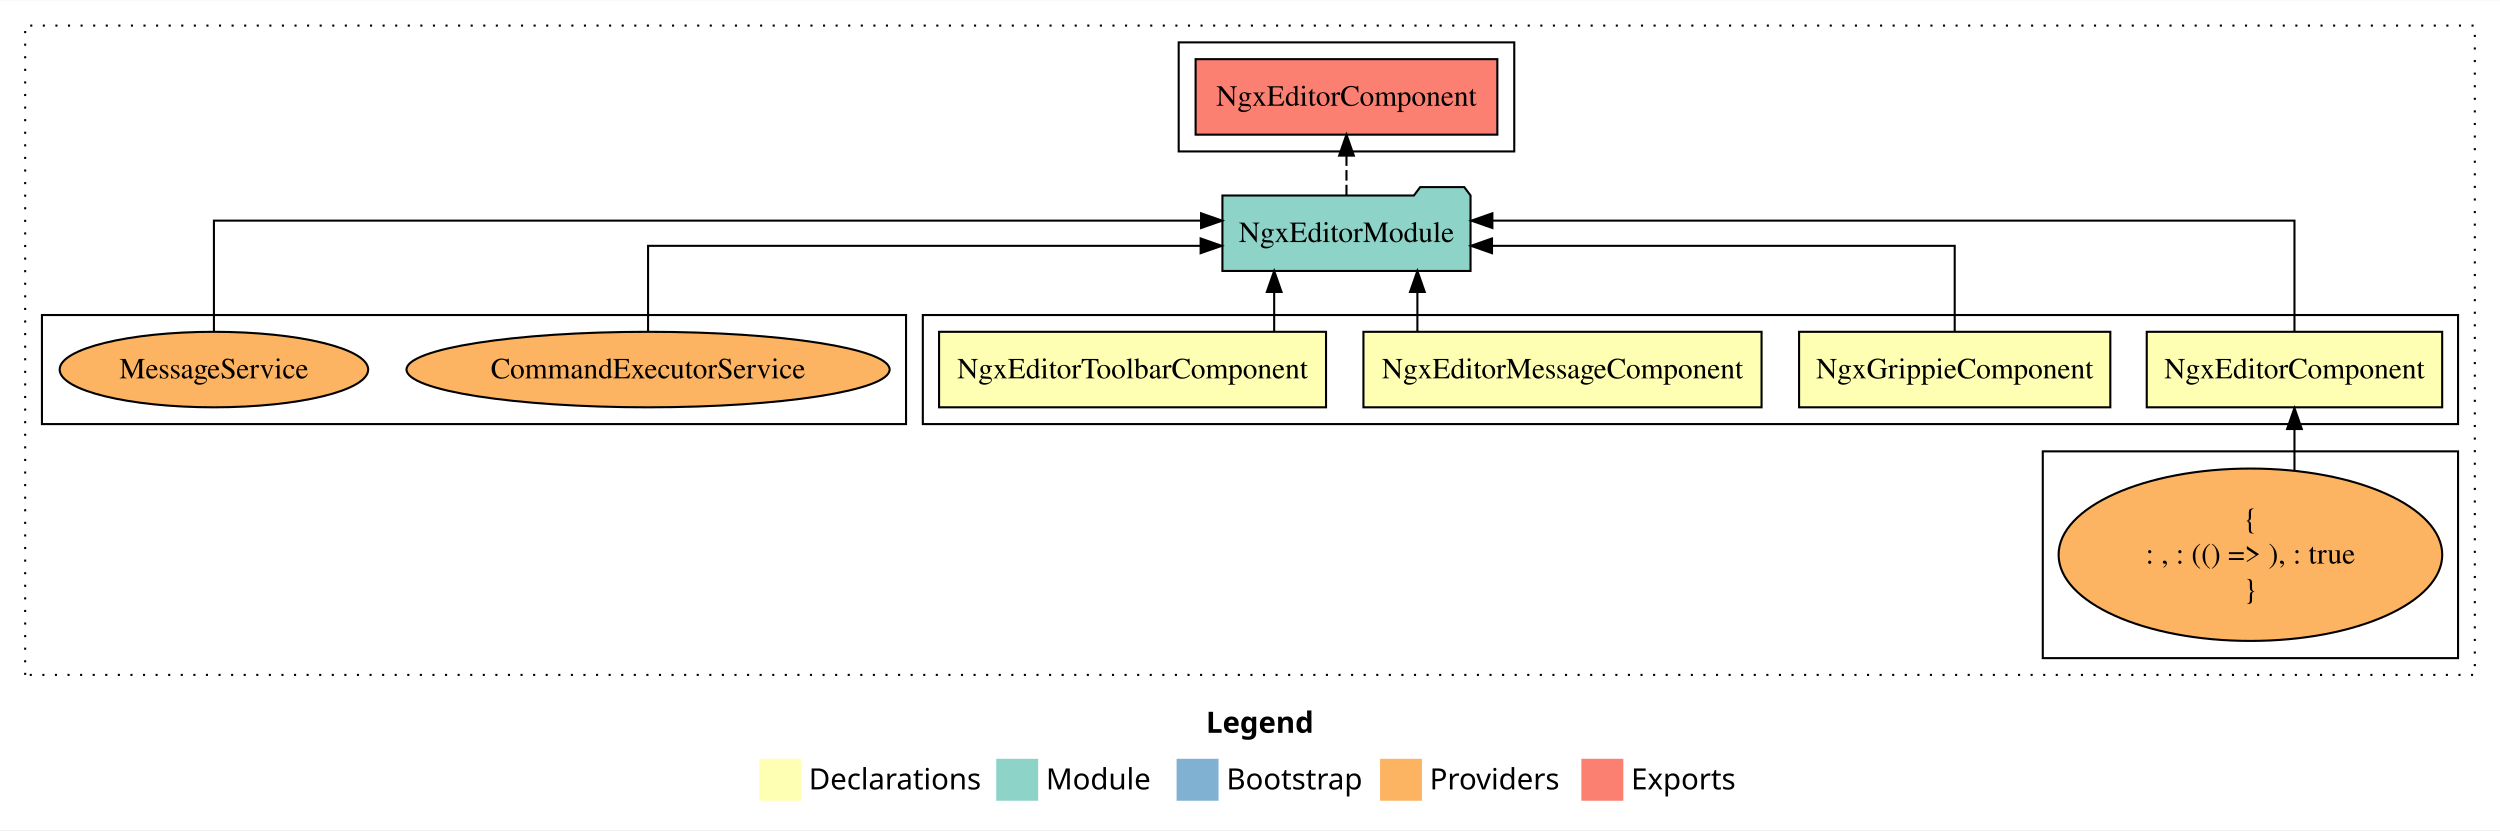
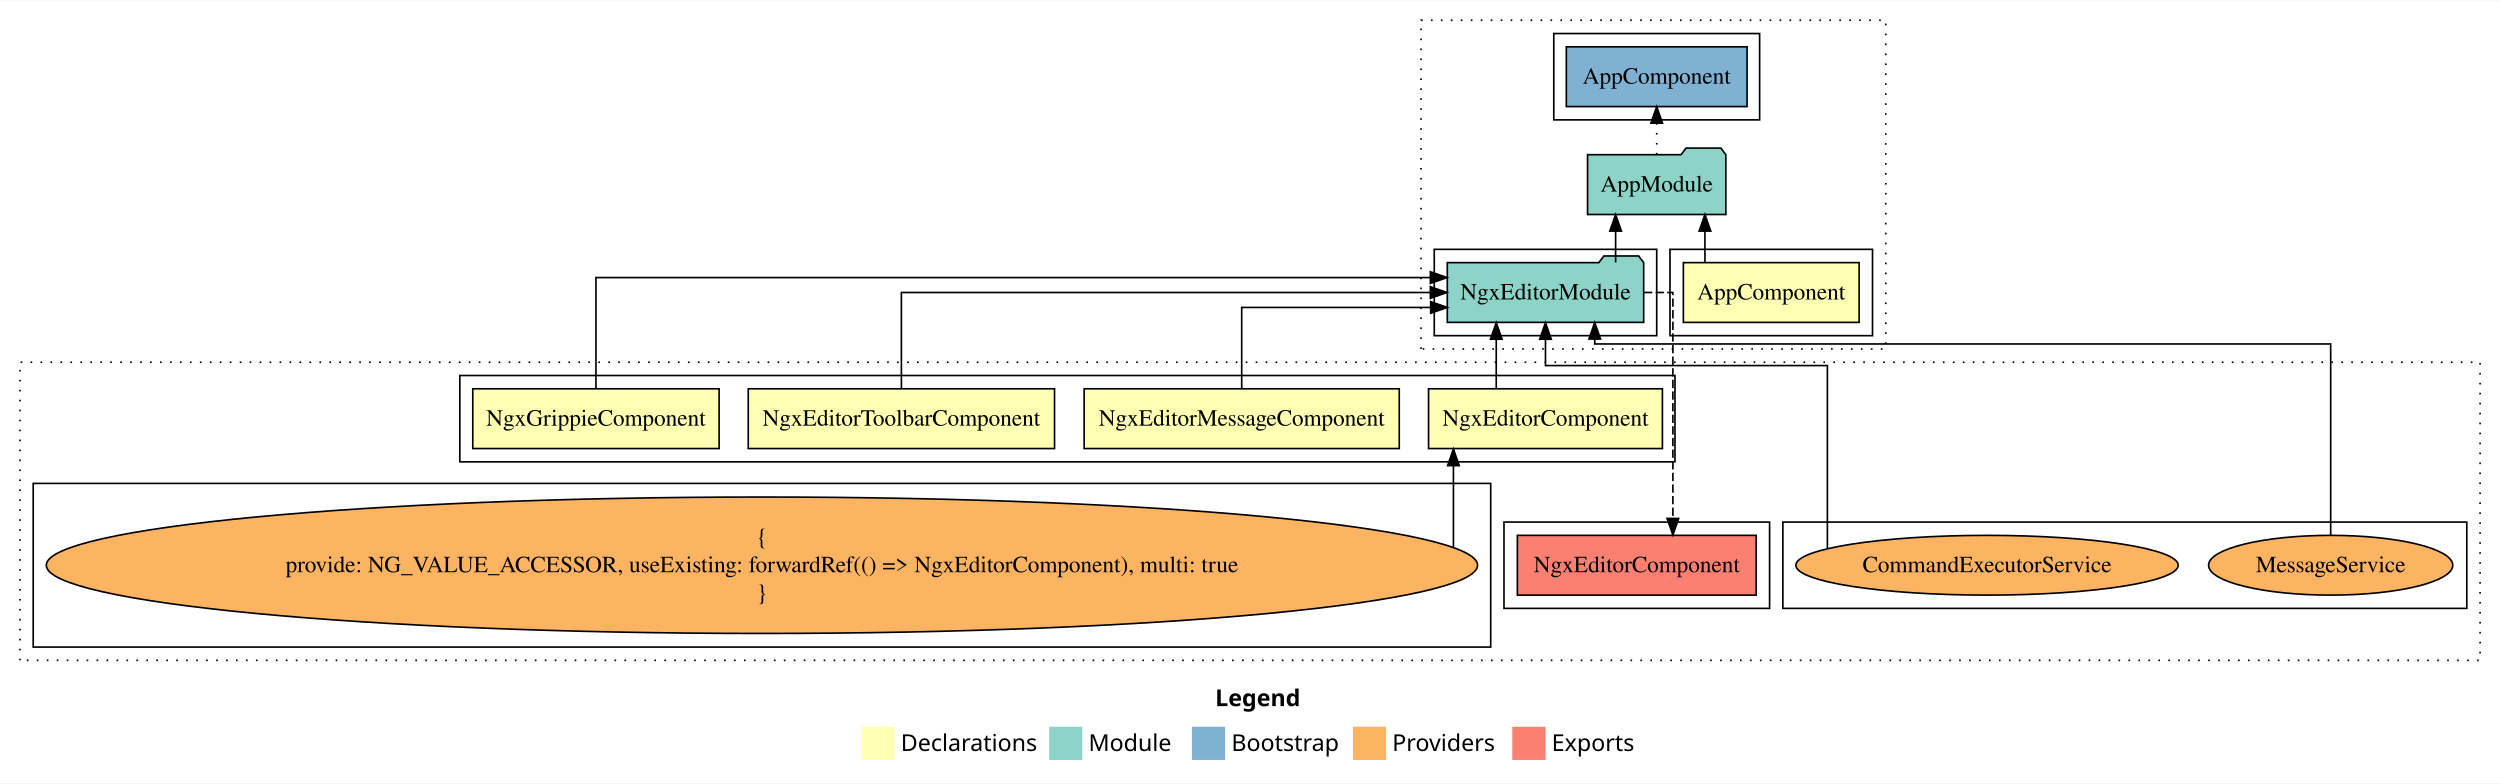
- <svg xmlns="http://www.w3.org/2000/svg" width="1192pt" height="396pt" viewBox="0.00 0.00 1192.00 395.59">
-   <g id="graph0" class="graph" transform="scale(1 1) rotate(0) translate(4 391.5901)">
-     <polygon fill="#ffffff" stroke="transparent" points="-4,4 -4,-391.59 1188,-391.59 1188,4 -4,4" />
-     <text text-anchor="start" x="571.009" y="-42.4" font-family="sans-serif" font-weight="bold" font-size="14.00" fill="#000000">Legend</text>
-     <polygon fill="#ffffb3" stroke="transparent" points="358,-10 358,-30 378,-30 378,-10 358,-10" />
-     <text text-anchor="start" x="381.629" y="-15.4" font-family="sans-serif" font-size="14.00" fill="#000000">  Declarations</text>
-     <polygon fill="#8dd3c7" stroke="transparent" points="471,-10 471,-30 491,-30 491,-10 471,-10" />
-     <text text-anchor="start" x="494.725" y="-15.4" font-family="sans-serif" font-size="14.00" fill="#000000">  Module</text>
-     <polygon fill="#80b1d3" stroke="transparent" points="557,-10 557,-30 577,-30 577,-10 557,-10" />
-     <text text-anchor="start" x="580.781" y="-15.4" font-family="sans-serif" font-size="14.00" fill="#000000">  Bootstrap</text>
-     <polygon fill="#fdb462" stroke="transparent" points="654,-10 654,-30 674,-30 674,-10 654,-10" />
-     <text text-anchor="start" x="677.673" y="-15.4" font-family="sans-serif" font-size="14.00" fill="#000000">  Providers</text>
-     <polygon fill="#fb8072" stroke="transparent" points="750,-10 750,-30 770,-30 770,-10 750,-10" />
-     <text text-anchor="start" x="773.726" y="-15.4" font-family="sans-serif" font-size="14.00" fill="#000000">  Exports</text>
+ <svg xmlns="http://www.w3.org/2000/svg" width="1506pt" height="472pt" viewBox="0.00 0.00 1506.00 471.59">
+   <g id="graph0" class="graph" transform="scale(1 1) rotate(0) translate(4 467.5901)">
+     <polygon fill="#ffffff" stroke="transparent" points="-4,4 -4,-467.59 1502,-467.59 1502,4 -4,4" />
+     <text text-anchor="start" x="728.009" y="-42.4" font-family="sans-serif" font-weight="bold" font-size="14.00" fill="#000000">Legend</text>
+     <polygon fill="#ffffb3" stroke="transparent" points="515,-10 515,-30 535,-30 535,-10 515,-10" />
+     <text text-anchor="start" x="538.629" y="-15.4" font-family="sans-serif" font-size="14.00" fill="#000000">  Declarations</text>
+     <polygon fill="#8dd3c7" stroke="transparent" points="628,-10 628,-30 648,-30 648,-10 628,-10" />
+     <text text-anchor="start" x="651.725" y="-15.4" font-family="sans-serif" font-size="14.00" fill="#000000">  Module</text>
+     <polygon fill="#80b1d3" stroke="transparent" points="714,-10 714,-30 734,-30 734,-10 714,-10" />
+     <text text-anchor="start" x="737.781" y="-15.4" font-family="sans-serif" font-size="14.00" fill="#000000">  Bootstrap</text>
+     <polygon fill="#fdb462" stroke="transparent" points="811,-10 811,-30 831,-30 831,-10 811,-10" />
+     <text text-anchor="start" x="834.673" y="-15.4" font-family="sans-serif" font-size="14.00" fill="#000000">  Providers</text>
+     <polygon fill="#fb8072" stroke="transparent" points="907,-10 907,-30 927,-30 927,-10 907,-10" />
+     <text text-anchor="start" x="930.726" y="-15.4" font-family="sans-serif" font-size="14.00" fill="#000000">  Exports</text>
    <g id="clust1" class="cluster">
-       <polygon fill="none" stroke="#000000" stroke-dasharray="1,5" points="8,-70 8,-379.59 1176,-379.59 1176,-70 8,-70" />
+       <polygon fill="none" stroke="#000000" stroke-dasharray="1,5" points="852,-257.59 852,-455.59 1132,-455.59 1132,-257.59 852,-257.59" />
    </g>
    <g id="clust2" class="cluster">
-       <polygon fill="none" stroke="#000000" points="436,-189.59 436,-241.59 1168,-241.59 1168,-189.59 436,-189.59" />
+       <polygon fill="none" stroke="#000000" points="1002,-265.59 1002,-317.59 1124,-317.59 1124,-265.59 1002,-265.59" />
    </g>
-     <g id="clust3" class="cluster">
-       <polygon fill="none" stroke="#000000" points="970,-78 970,-176.59 1168,-176.59 1168,-78 970,-78" />
+     <g id="clust4" class="cluster">
+       <polygon fill="none" stroke="#000000" points="860,-265.59 860,-317.59 994,-317.59 994,-265.59 860,-265.59" />
+     </g>
+     <g id="clust6" class="cluster">
+       <polygon fill="none" stroke="#000000" points="932,-395.59 932,-447.59 1056,-447.59 1056,-395.59 932,-395.59" />
    </g>
    <g id="clust8" class="cluster">
-       <polygon fill="none" stroke="#000000" points="558,-319.59 558,-371.59 718,-371.59 718,-319.59 558,-319.59" />
+       <polygon fill="none" stroke="#000000" stroke-dasharray="1,5" points="8,-70 8,-249.59 1490,-249.59 1490,-70 8,-70" />
+     </g>
+     <g id="clust9" class="cluster">
+       <polygon fill="none" stroke="#000000" points="273,-189.59 273,-241.59 1005,-241.59 1005,-189.59 273,-189.59" />
    </g>
    <g id="clust10" class="cluster">
-       <polygon fill="none" stroke="#000000" points="16,-189.59 16,-241.59 428,-241.59 428,-189.59 16,-189.59" />
+       <polygon fill="none" stroke="#000000" points="16,-78 16,-176.59 894,-176.59 894,-78 16,-78" />
+     </g>
+     <g id="clust15" class="cluster">
+       <polygon fill="none" stroke="#000000" points="902,-101.295 902,-153.295 1062,-153.295 1062,-101.295 902,-101.295" />
+     </g>
+     <g id="clust17" class="cluster">
+       <polygon fill="none" stroke="#000000" points="1070,-101.295 1070,-153.295 1482,-153.295 1482,-101.295 1070,-101.295" />
    </g>
    <g id="node1" class="node">
-       <polygon fill="#ffffb3" stroke="#000000" points="1160.434,-233.59 1019.566,-233.59 1019.566,-197.59 1160.434,-197.59 1160.434,-233.59" />
-       <text text-anchor="middle" x="1090" y="-211.39" font-family="Times,serif" font-size="14.00" fill="#000000">NgxEditorComponent</text>
+       <polygon fill="#ffffb3" stroke="#000000" points="1115.94,-309.59 1010.06,-309.59 1010.06,-273.59 1115.94,-273.59 1115.94,-309.59" />
+       <text text-anchor="middle" x="1063" y="-287.39" font-family="Times,serif" font-size="14.00" fill="#000000">AppComponent</text>
+     </g>
+     <g id="node2" class="node">
+       <polygon fill="#8dd3c7" stroke="#000000" points="1035.657,-374.59 1032.657,-378.59 1011.657,-378.59 1008.657,-374.59 952.343,-374.59 952.343,-338.59 1035.657,-338.59 1035.657,-374.59" />
+       <text text-anchor="middle" x="994" y="-352.39" font-family="Times,serif" font-size="14.00" fill="#000000">AppModule</text>
+     </g>
+     <g id="edge1" class="edge">
+       <path fill="none" stroke="#000000" d="M1023.054,-309.696C1023.054,-309.696 1023.054,-328.581 1023.054,-328.581" />
+       <polygon fill="#000000" stroke="#000000" points="1019.554,-328.581 1023.054,-338.581 1026.554,-328.581 1019.554,-328.581" />
+     </g>
+     <g id="node4" class="node">
+       <polygon fill="#80b1d3" stroke="#000000" points="1048.439,-439.59 939.561,-439.59 939.561,-403.59 1048.439,-403.59 1048.439,-439.59" />
+       <text text-anchor="middle" x="994" y="-417.39" font-family="Times,serif" font-size="14.00" fill="#000000">AppComponent </text>
+     </g>
+     <g id="edge3" class="edge">
+       <path fill="none" stroke="#000000" stroke-dasharray="1,5" d="M994,-374.696C994,-374.696 994,-393.581 994,-393.581" />
+       <polygon fill="#000000" stroke="#000000" points="990.5,-393.581 994,-403.581 997.5,-393.581 990.5,-393.581" />
+     </g>
+     <g id="node3" class="node">
+       <polygon fill="#8dd3c7" stroke="#000000" points="986.151,-309.59 983.151,-313.59 962.151,-313.59 959.151,-309.59 867.849,-309.59 867.849,-273.59 986.151,-273.59 986.151,-309.59" />
+       <text text-anchor="middle" x="927" y="-287.39" font-family="Times,serif" font-size="14.00" fill="#000000">NgxEditorModule</text>
+     </g>
+     <g id="edge2" class="edge">
+       <path fill="none" stroke="#000000" d="M969.249,-309.696C969.249,-309.696 969.249,-328.581 969.249,-328.581" />
+       <polygon fill="#000000" stroke="#000000" points="965.749,-328.581 969.249,-338.581 972.749,-328.581 965.749,-328.581" />
+     </g>
+     <g id="node10" class="node">
+       <polygon fill="#fb8072" stroke="#000000" points="1053.933,-145.295 910.067,-145.295 910.067,-109.295 1053.933,-109.295 1053.933,-145.295" />
+       <text text-anchor="middle" x="982" y="-123.095" font-family="Times,serif" font-size="14.00" fill="#000000">NgxEditorComponent </text>
+     </g>
+     <g id="edge9" class="edge">
+       <path fill="none" stroke="#000000" stroke-dasharray="5,2" d="M986.333,-291.59C996.44,-291.59 1003.749,-291.59 1003.749,-291.59 1003.749,-291.59 1003.749,-155.505 1003.749,-155.505" />
+       <polygon fill="#000000" stroke="#000000" points="1007.249,-155.505 1003.749,-145.505 1000.249,-155.505 1007.249,-155.505" />
    </g>
    <g id="node5" class="node">
-       <polygon fill="#8dd3c7" stroke="#000000" points="697.151,-298.59 694.151,-302.59 673.151,-302.59 670.151,-298.59 578.849,-298.59 578.849,-262.59 697.151,-262.59 697.151,-298.59" />
-       <text text-anchor="middle" x="638" y="-276.39" font-family="Times,serif" font-size="14.00" fill="#000000">NgxEditorModule</text>
-     </g>
-     <g id="edge1" class="edge">
-       <path fill="none" stroke="#000000" d="M1090,-233.874C1090,-254.911 1090,-286.59 1090,-286.59 1090,-286.59 707.556,-286.59 707.556,-286.59" />
-       <polygon fill="#000000" stroke="#000000" points="707.556,-283.09 697.556,-286.59 707.556,-290.09 707.556,-283.09" />
-     </g>
-     <g id="node2" class="node">
-       <polygon fill="#ffffb3" stroke="#000000" points="1002.202,-233.59 853.798,-233.59 853.798,-197.59 1002.202,-197.59 1002.202,-233.59" />
-       <text text-anchor="middle" x="928" y="-211.39" font-family="Times,serif" font-size="14.00" fill="#000000">NgxGrippieComponent</text>
-     </g>
-     <g id="edge3" class="edge">
-       <path fill="none" stroke="#000000" d="M928,-233.613C928,-250.963 928,-274.59 928,-274.59 928,-274.59 707.386,-274.59 707.386,-274.59" />
-       <polygon fill="#000000" stroke="#000000" points="707.386,-271.09 697.386,-274.59 707.386,-278.09 707.386,-271.09" />
-     </g>
-     <g id="node3" class="node">
-       <polygon fill="#ffffb3" stroke="#000000" points="835.911,-233.59 646.089,-233.59 646.089,-197.59 835.911,-197.59 835.911,-233.59" />
-       <text text-anchor="middle" x="741" y="-211.39" font-family="Times,serif" font-size="14.00" fill="#000000">NgxEditorMessageComponent</text>
+       <polygon fill="#ffffb3" stroke="#000000" points="997.434,-233.59 856.566,-233.59 856.566,-197.59 997.434,-197.59 997.434,-233.59" />
+       <text text-anchor="middle" x="927" y="-211.39" font-family="Times,serif" font-size="14.00" fill="#000000">NgxEditorComponent</text>
    </g>
    <g id="edge4" class="edge">
-       <path fill="none" stroke="#000000" d="M671.81,-233.696C671.81,-233.696 671.81,-252.581 671.81,-252.581" />
-       <polygon fill="#000000" stroke="#000000" points="668.31,-252.581 671.81,-262.581 675.31,-252.581 668.31,-252.581" />
+       <path fill="none" stroke="#000000" d="M897.337,-233.601C897.337,-233.601 897.337,-263.445 897.337,-263.445" />
+       <polygon fill="#000000" stroke="#000000" points="893.837,-263.445 897.337,-273.445 900.837,-263.445 893.837,-263.445" />
    </g>
-     <g id="node4" class="node">
-       <polygon fill="#ffffb3" stroke="#000000" points="628.252,-233.59 443.748,-233.59 443.748,-197.59 628.252,-197.59 628.252,-233.59" />
-       <text text-anchor="middle" x="536" y="-211.39" font-family="Times,serif" font-size="14.00" fill="#000000">NgxEditorToolbarComponent</text>
+     <g id="node6" class="node">
+       <polygon fill="#ffffb3" stroke="#000000" points="838.911,-233.59 649.089,-233.59 649.089,-197.59 838.911,-197.59 838.911,-233.59" />
+       <text text-anchor="middle" x="744" y="-211.39" font-family="Times,serif" font-size="14.00" fill="#000000">NgxEditorMessageComponent</text>
+     </g>
+     <g id="edge6" class="edge">
+       <path fill="none" stroke="#000000" d="M744,-233.898C744,-253.736 744,-282.59 744,-282.59 744,-282.59 857.838,-282.59 857.838,-282.59" />
+       <polygon fill="#000000" stroke="#000000" points="857.838,-286.09 867.838,-282.59 857.838,-279.09 857.838,-286.09" />
+     </g>
+     <g id="node7" class="node">
+       <polygon fill="#ffffb3" stroke="#000000" points="631.252,-233.59 446.748,-233.59 446.748,-197.59 631.252,-197.59 631.252,-233.59" />
+       <text text-anchor="middle" x="539" y="-211.39" font-family="Times,serif" font-size="14.00" fill="#000000">NgxEditorToolbarComponent</text>
+     </g>
+     <g id="edge7" class="edge">
+       <path fill="none" stroke="#000000" d="M539,-233.601C539,-256.075 539,-291.59 539,-291.59 539,-291.59 857.649,-291.59 857.649,-291.59" />
+       <polygon fill="#000000" stroke="#000000" points="857.649,-295.09 867.649,-291.59 857.649,-288.09 857.649,-295.09" />
+     </g>
+     <g id="node8" class="node">
+       <polygon fill="#ffffb3" stroke="#000000" points="429.202,-233.59 280.798,-233.59 280.798,-197.59 429.202,-197.59 429.202,-233.59" />
+       <text text-anchor="middle" x="355" y="-211.39" font-family="Times,serif" font-size="14.00" fill="#000000">NgxGrippieComponent</text>
+     </g>
+     <g id="edge8" class="edge">
+       <path fill="none" stroke="#000000" d="M355,-233.616C355,-258.567 355,-300.59 355,-300.59 355,-300.59 857.673,-300.59 857.673,-300.59" />
+       <polygon fill="#000000" stroke="#000000" points="857.673,-304.09 867.673,-300.59 857.673,-297.09 857.673,-304.09" />
+     </g>
+     <g id="node9" class="node">
+       <ellipse fill="#fdb462" stroke="#000000" cx="455" cy="-127.295" rx="431.104" ry="41.091" />
+       <text text-anchor="middle" x="455" y="-139.895" font-family="Times,serif" font-size="14.00" fill="#000000">{</text>
+       <text text-anchor="middle" x="455" y="-123.095" font-family="Times,serif" font-size="14.00" fill="#000000">    provide: NG_VALUE_ACCESSOR, useExisting: forwardRef(() =&gt; NgxEditorComponent), multi: true</text>
+       <text text-anchor="middle" x="455" y="-106.295" font-family="Times,serif" font-size="14.00" fill="#000000">}</text>
    </g>
    <g id="edge5" class="edge">
-       <path fill="none" stroke="#000000" d="M603.525,-233.696C603.525,-233.696 603.525,-252.581 603.525,-252.581" />
-       <polygon fill="#000000" stroke="#000000" points="600.025,-252.581 603.525,-262.581 607.025,-252.581 600.025,-252.581" />
+       <path fill="none" stroke="#000000" d="M871.543,-138.122C871.543,-138.122 871.543,-187.295 871.543,-187.295" />
+       <polygon fill="#000000" stroke="#000000" points="868.043,-187.295 871.543,-197.295 875.043,-187.295 868.043,-187.295" />
    </g>
-     <g id="node7" class="node">
-       <polygon fill="#fb8072" stroke="#000000" points="709.933,-363.59 566.067,-363.59 566.067,-327.59 709.933,-327.59 709.933,-363.59" />
-       <text text-anchor="middle" x="638" y="-341.39" font-family="Times,serif" font-size="14.00" fill="#000000">NgxEditorComponent </text>
+     <g id="node11" class="node">
+       <ellipse fill="#fdb462" stroke="#000000" cx="1193" cy="-127.295" rx="115.171" ry="18" />
+       <text text-anchor="middle" x="1193" y="-123.095" font-family="Times,serif" font-size="14.00" fill="#000000">CommandExecutorService</text>
    </g>
-     <g id="edge6" class="edge">
-       <path fill="none" stroke="#000000" stroke-dasharray="5,2" d="M638,-298.696C638,-298.696 638,-317.581 638,-317.581" />
-       <polygon fill="#000000" stroke="#000000" points="634.5,-317.581 638,-327.581 641.5,-317.581 634.5,-317.581" />
+     <g id="edge10" class="edge">
+       <path fill="none" stroke="#000000" d="M1096.817,-137.551C1096.817,-166.642 1096.817,-247.59 1096.817,-247.59 1096.817,-247.59 927,-247.59 927,-247.59 927,-247.59 927,-263.44 927,-263.44" />
+       <polygon fill="#000000" stroke="#000000" points="923.5,-263.44 927,-273.44 930.5,-263.44 923.5,-263.44" />
    </g>
-     <g id="node6" class="node">
-       <ellipse fill="#fdb462" stroke="#000000" cx="1069" cy="-127.295" rx="91.456" ry="41.091" />
-       <text text-anchor="middle" x="1069" y="-139.895" font-family="Times,serif" font-size="14.00" fill="#000000">{</text>
-       <text text-anchor="middle" x="1069" y="-123.095" font-family="Times,serif" font-size="14.00" fill="#000000">    : , : (() =&gt; ), : true</text>
-       <text text-anchor="middle" x="1069" y="-106.295" font-family="Times,serif" font-size="14.00" fill="#000000">}</text>
+     <g id="node12" class="node">
+       <ellipse fill="#fdb462" stroke="#000000" cx="1400" cy="-127.295" rx="73.552" ry="18" />
+       <text text-anchor="middle" x="1400" y="-123.095" font-family="Times,serif" font-size="14.00" fill="#000000">MessageService</text>
    </g>
-     <g id="edge2" class="edge">
-       <path fill="none" stroke="#000000" d="M1090,-167.567C1090,-167.567 1090,-187.227 1090,-187.227" />
-       <polygon fill="#000000" stroke="#000000" points="1086.5,-187.227 1090,-197.227 1093.5,-187.227 1086.5,-187.227" />
-     </g>
-     <g id="node8" class="node">
-       <ellipse fill="#fdb462" stroke="#000000" cx="305" cy="-215.59" rx="115.171" ry="18" />
-       <text text-anchor="middle" x="305" y="-211.39" font-family="Times,serif" font-size="14.00" fill="#000000">CommandExecutorService</text>
-     </g>
-     <g id="edge7" class="edge">
-       <path fill="none" stroke="#000000" d="M305,-233.613C305,-250.963 305,-274.59 305,-274.59 305,-274.59 568.466,-274.59 568.466,-274.59" />
-       <polygon fill="#000000" stroke="#000000" points="568.466,-278.09 578.466,-274.59 568.466,-271.09 568.466,-278.09" />
-     </g>
-     <g id="node9" class="node">
-       <ellipse fill="#fdb462" stroke="#000000" cx="98" cy="-215.59" rx="73.552" ry="18" />
-       <text text-anchor="middle" x="98" y="-211.39" font-family="Times,serif" font-size="14.00" fill="#000000">MessageService</text>
-     </g>
-     <g id="edge8" class="edge">
-       <path fill="none" stroke="#000000" d="M98,-233.874C98,-254.911 98,-286.59 98,-286.59 98,-286.59 568.666,-286.59 568.666,-286.59" />
-       <polygon fill="#000000" stroke="#000000" points="568.666,-290.09 578.666,-286.59 568.666,-283.09 568.666,-290.09" />
+     <g id="edge11" class="edge">
+       <path fill="none" stroke="#000000" d="M1400,-145.55C1400,-182.056 1400,-260.59 1400,-260.59 1400,-260.59 956.663,-260.59 956.663,-260.59 956.663,-260.59 956.663,-263.557 956.663,-263.557" />
+       <polygon fill="#000000" stroke="#000000" points="953.163,-263.557 956.663,-273.557 960.163,-263.557 953.163,-263.557" />
    </g>
  </g>
</svg>
